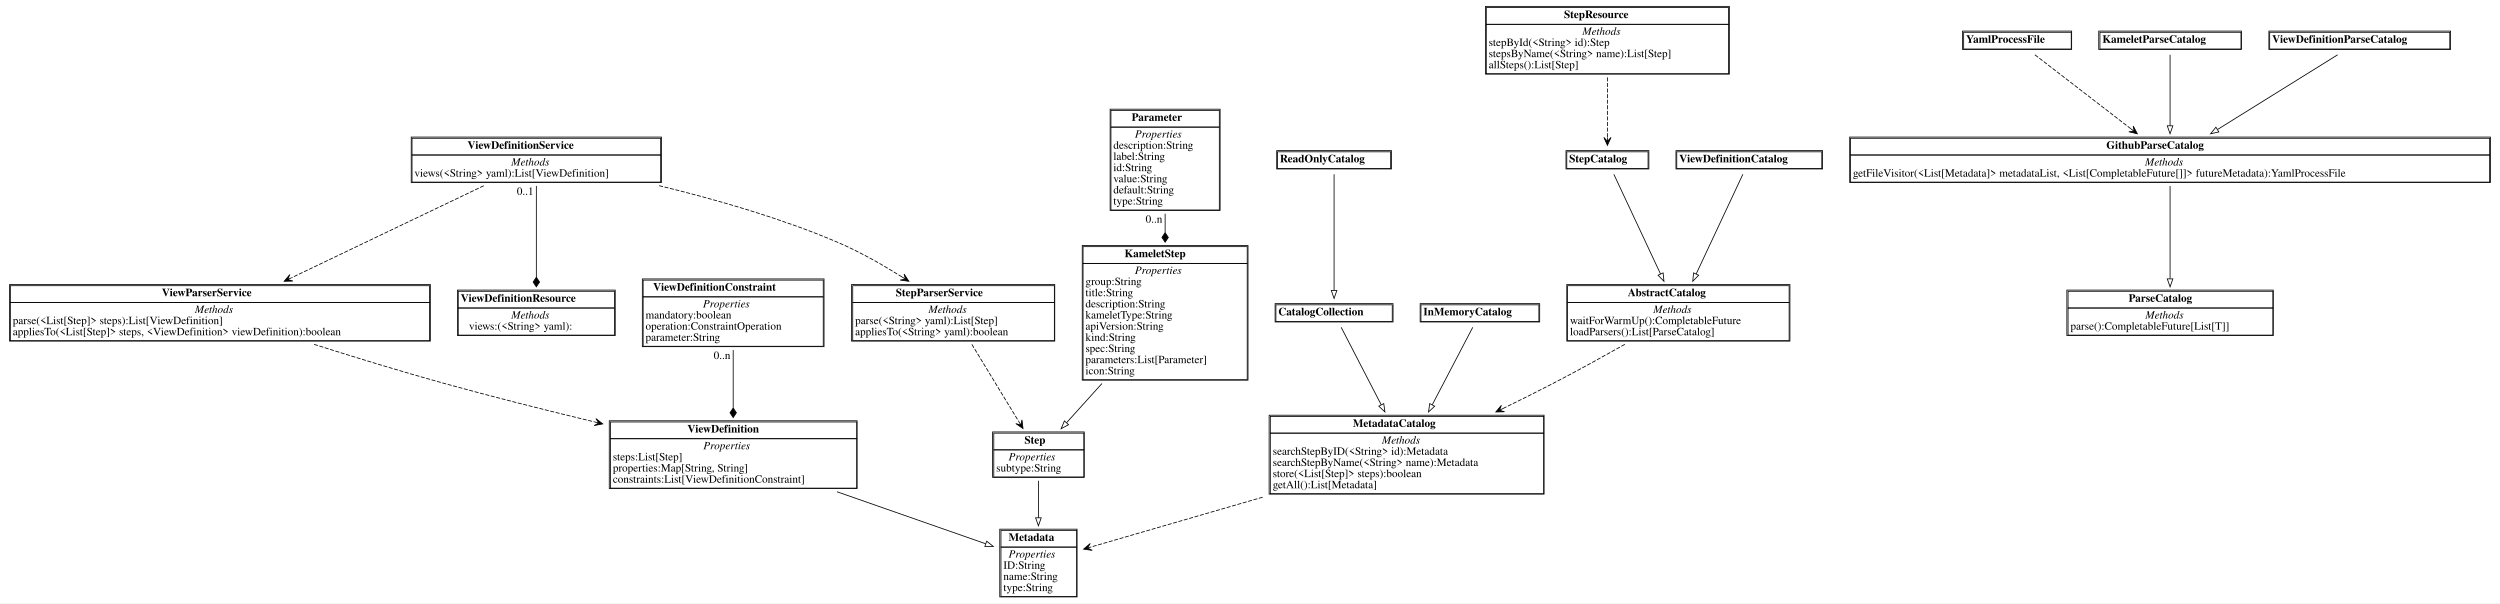
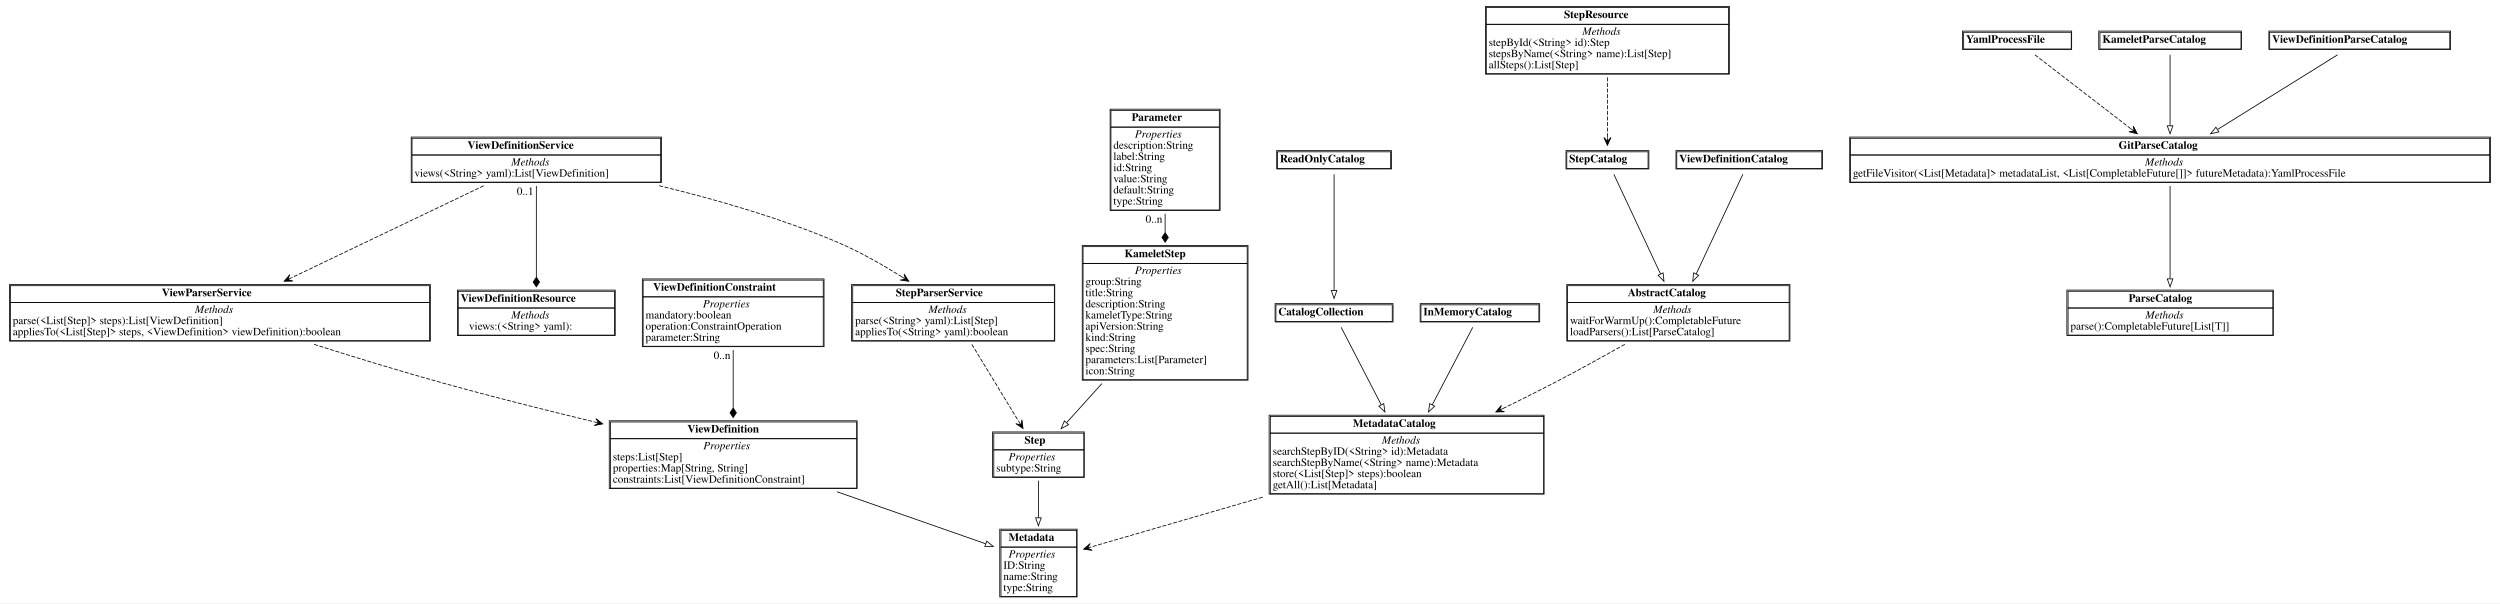
<svg xmlns="http://www.w3.org/2000/svg" width="3137pt" height="757pt" viewBox="0.00 0.00 3137.00 757.00">
  <g id="graph0" class="graph" transform="scale(1 1) rotate(0) translate(4 753)">
    <polygon fill="white" stroke="transparent" points="-4,4 -4,-753 3133,-753 3133,4 -4,4" />
    <g id="node1" class="node">
      <polygon fill="none" stroke="black" points="1963,-373.5 1963,-394.5 2241,-394.5 2241,-373.5 1963,-373.5" />
      <text text-anchor="start" x="2038.5" y="-381.3" font-family="Times,serif" font-weight="bold" font-size="14.00">AbstractCatalog</text>
      <polygon fill="none" stroke="black" points="1963,-325.5 1963,-373.5 2241,-373.5 2241,-325.5 1963,-325.5" />
      <text text-anchor="start" x="2070.5" y="-360.3" font-family="Times,serif" font-style="italic" font-size="14.00">Methods</text>
      <text text-anchor="start" x="1966" y="-346.3" font-family="Times,serif" font-size="14.00">waitForWarmUp():CompletableFuture</text>
      <text text-anchor="start" x="1966" y="-332.3" font-family="Times,serif" font-size="14.00">loadParsers():List[ParseCatalog]</text>
      <polygon fill="none" stroke="black" points="1962,-325 1962,-396 2242,-396 2242,-325 1962,-325" />
    </g>
    <g id="node2" class="node">
      <polygon fill="none" stroke="black" points="1590,-209.5 1590,-230.5 1933,-230.5 1933,-209.5 1590,-209.5" />
      <text text-anchor="start" x="1693.5" y="-217.3" font-family="Times,serif" font-weight="bold" font-size="14.00">MetadataCatalog</text>
      <polygon fill="none" stroke="black" points="1590,-133.5 1590,-209.5 1933,-209.5 1933,-133.5 1590,-133.5" />
      <text text-anchor="start" x="1730" y="-196.3" font-family="Times,serif" font-style="italic" font-size="14.00">Methods</text>
      <text text-anchor="start" x="1593" y="-182.3" font-family="Times,serif" font-size="14.00">searchStepByID(&lt;String&gt; id):Metadata</text>
      <text text-anchor="start" x="1593" y="-168.3" font-family="Times,serif" font-size="14.00">searchStepByName(&lt;String&gt; name):Metadata</text>
      <text text-anchor="start" x="1593" y="-154.3" font-family="Times,serif" font-size="14.00">store(&lt;List[Step]&gt; steps):boolean</text>
      <text text-anchor="start" x="1593" y="-140.3" font-family="Times,serif" font-size="14.00">getAll():List[Metadata]</text>
      <polygon fill="none" stroke="black" points="1588.5,-133 1588.5,-232 1933.5,-232 1933.5,-133 1588.5,-133" />
    </g>
    <g id="edge1" class="edge">
      <path fill="none" stroke="black" stroke-dasharray="5,2" d="M2034.86,-320.92C2007.23,-305.34 1974.78,-287.44 1945,-272 1924.76,-261.51 1903.08,-250.7 1881.96,-240.4" />
      <polygon fill="black" stroke="black" points="1872.94,-236.02 1883.9,-236.34 1877.44,-238.2 1881.94,-240.39 1881.94,-240.39 1881.94,-240.39 1877.44,-238.2 1879.97,-244.44 1872.94,-236.02 1872.94,-236.02" />
    </g>
    <g id="node12" class="node">
      <polygon fill="none" stroke="black" points="1252,-66.5 1252,-87.5 1347,-87.5 1347,-66.5 1252,-66.5" />
      <text text-anchor="start" x="1261.5" y="-74.3" font-family="Times,serif" font-weight="bold" font-size="14.00">Metadata</text>
      <polygon fill="none" stroke="black" points="1252,-4.5 1252,-66.5 1347,-66.5 1347,-4.5 1252,-4.5" />
      <text text-anchor="start" x="1261.5" y="-53.3" font-family="Times,serif" font-style="italic" font-size="14.00">Properties</text>
      <text text-anchor="start" x="1255" y="-39.3" font-family="Times,serif" font-size="14.00">ID:String</text>
      <text text-anchor="start" x="1255" y="-25.3" font-family="Times,serif" font-size="14.00">name:String</text>
      <text text-anchor="start" x="1255" y="-11.3" font-family="Times,serif" font-size="14.00">type:String</text>
      <polygon fill="none" stroke="black" points="1250.5,-4 1250.5,-89 1347.5,-89 1347.5,-4 1250.5,-4" />
    </g>
    <g id="edge10" class="edge">
      <path fill="none" stroke="black" stroke-dasharray="5,2" d="M1580.39,-129.12C1504.83,-107.2 1421.7,-83.09 1365.53,-66.8" />
      <polygon fill="black" stroke="black" points="1355.71,-63.95 1366.57,-62.41 1360.52,-65.34 1365.32,-66.74 1365.32,-66.74 1365.32,-66.74 1360.52,-65.34 1364.06,-71.06 1355.71,-63.95 1355.71,-63.95" />
    </g>
    <g id="node3" class="node">
      <polygon fill="none" stroke="black" points="1962,-541.5 1962,-562.5 2064,-562.5 2064,-541.5 1962,-541.5" />
      <text text-anchor="start" x="1965" y="-549.3" font-family="Times,serif" font-weight="bold" font-size="14.00">StepCatalog</text>
      <polygon fill="none" stroke="black" points="1961,-541 1961,-564 2065,-564 2065,-541 1961,-541" />
    </g>
    <g id="edge2" class="edge">
      <path fill="none" stroke="black" d="M2021.06,-534.3C2034.16,-506.34 2060.53,-450.03 2079.62,-409.27" />
      <polygon fill="none" stroke="black" points="2082.87,-410.6 2083.94,-400.05 2076.53,-407.63 2082.87,-410.6" />
    </g>
    <g id="node4" class="node">
      <polygon fill="none" stroke="black" points="2100,-541.5 2100,-562.5 2282,-562.5 2282,-541.5 2100,-541.5" />
      <text text-anchor="start" x="2103" y="-549.3" font-family="Times,serif" font-weight="bold" font-size="14.00">ViewDefinitionCatalog</text>
      <polygon fill="none" stroke="black" points="2099,-541 2099,-564 2283,-564 2283,-541 2099,-541" />
    </g>
    <g id="edge3" class="edge">
      <path fill="none" stroke="black" d="M2182.94,-534.3C2169.84,-506.34 2143.47,-450.03 2124.38,-409.27" />
      <polygon fill="none" stroke="black" points="2127.47,-407.63 2120.06,-400.05 2121.13,-410.6 2127.47,-407.63" />
    </g>
    <g id="node5" class="node">
      <polygon fill="none" stroke="black" points="1861,-722.5 1861,-743.5 2165,-743.5 2165,-722.5 1861,-722.5" />
      <text text-anchor="start" x="1958.5" y="-730.3" font-family="Times,serif" font-weight="bold" font-size="14.00">StepResource</text>
      <polygon fill="none" stroke="black" points="1861,-660.5 1861,-722.5 2165,-722.5 2165,-660.5 1861,-660.5" />
      <text text-anchor="start" x="1981.5" y="-709.3" font-family="Times,serif" font-style="italic" font-size="14.00">Methods</text>
      <text text-anchor="start" x="1864" y="-695.3" font-family="Times,serif" font-size="14.00">stepById(&lt;String&gt; id):Step</text>
      <text text-anchor="start" x="1864" y="-681.3" font-family="Times,serif" font-size="14.00">stepsByName(&lt;String&gt; name):List[Step]</text>
      <text text-anchor="start" x="1864" y="-667.3" font-family="Times,serif" font-size="14.00">allSteps():List[Step]</text>
      <polygon fill="none" stroke="black" points="1860,-660 1860,-745 2166,-745 2166,-660 1860,-660" />
    </g>
    <g id="edge4" class="edge">
      <path fill="none" stroke="black" stroke-dasharray="5,2" d="M2013,-655.89C2013,-631.3 2013,-601.78 2013,-580.76" />
      <polygon fill="black" stroke="black" points="2013,-570.62 2017.5,-580.62 2013,-575.62 2013,-580.62 2013,-580.62 2013,-580.62 2013,-575.62 2008.5,-580.62 2013,-570.62 2013,-570.62" />
    </g>
    <g id="node6" class="node">
      <polygon fill="none" stroke="black" points="571,-366.5 571,-387.5 767,-387.5 767,-366.5 571,-366.5" />
      <text text-anchor="start" x="574" y="-374.3" font-family="Times,serif" font-weight="bold" font-size="14.00">ViewDefinitionResource</text>
      <polygon fill="none" stroke="black" points="571,-332.5 571,-366.5 767,-366.5 767,-332.5 571,-332.5" />
      <text text-anchor="start" x="637.5" y="-353.3" font-family="Times,serif" font-style="italic" font-size="14.00">Methods</text>
      <text text-anchor="start" x="584.5" y="-339.3" font-family="Times,serif" font-size="14.00">views:(&lt;String&gt; yaml):</text>
      <polygon fill="none" stroke="black" points="570,-332 570,-389 768,-389 768,-332 570,-332" />
    </g>
    <g id="node7" class="node">
      <polygon fill="none" stroke="black" points="513,-558.5 513,-579.5 825,-579.5 825,-558.5 513,-558.5" />
      <text text-anchor="start" x="582.5" y="-566.3" font-family="Times,serif" font-weight="bold" font-size="14.00">ViewDefinitionService</text>
      <polygon fill="none" stroke="black" points="513,-524.5 513,-558.5 825,-558.5 825,-524.5 513,-524.5" />
      <text text-anchor="start" x="637.5" y="-545.3" font-family="Times,serif" font-style="italic" font-size="14.00">Methods</text>
      <text text-anchor="start" x="516" y="-531.3" font-family="Times,serif" font-size="14.00">views(&lt;String&gt; yaml):List[ViewDefinition]</text>
      <polygon fill="none" stroke="black" points="512,-524 512,-581 826,-581 826,-524 512,-524" />
    </g>
    <g id="edge5" class="edge">
      <path fill="none" stroke="black" d="M669,-519.7C669,-488.37 669,-440.25 669,-405.31" />
      <polygon fill="black" stroke="black" points="669,-405.09 665,-399.09 669,-393.09 673,-399.09 669,-405.09" />
      <text text-anchor="middle" x="655" y="-508.5" font-family="Times,serif" font-size="14.00">0..1</text>
    </g>
    <g id="node8" class="node">
      <polygon fill="none" stroke="black" points="1066,-373.5 1066,-394.5 1319,-394.5 1319,-373.5 1066,-373.5" />
      <text text-anchor="start" x="1120" y="-381.3" font-family="Times,serif" font-weight="bold" font-size="14.00">StepParserService</text>
      <polygon fill="none" stroke="black" points="1066,-325.5 1066,-373.5 1319,-373.5 1319,-325.5 1066,-325.5" />
      <text text-anchor="start" x="1161" y="-360.3" font-family="Times,serif" font-style="italic" font-size="14.00">Methods</text>
      <text text-anchor="start" x="1069" y="-346.3" font-family="Times,serif" font-size="14.00">parse(&lt;String&gt; yaml):List[Step]</text>
      <text text-anchor="start" x="1069" y="-332.3" font-family="Times,serif" font-size="14.00">appliesTo(&lt;String&gt; yaml):boolean</text>
      <polygon fill="none" stroke="black" points="1064.5,-325 1064.5,-396 1319.5,-396 1319.5,-325 1064.5,-325" />
    </g>
    <g id="edge8" class="edge">
      <path fill="none" stroke="black" stroke-dasharray="5,2" d="M823.09,-519.99C892.97,-503.12 975.72,-479.46 1047,-449 1074.69,-437.17 1103.44,-420.79 1127.96,-405.41" />
      <polygon fill="black" stroke="black" points="1136.45,-400.02 1130.42,-409.18 1132.23,-402.7 1128,-405.38 1128,-405.38 1128,-405.38 1132.23,-402.7 1125.59,-401.58 1136.45,-400.02 1136.45,-400.02" />
    </g>
    <g id="node10" class="node">
      <polygon fill="none" stroke="black" points="9,-373.5 9,-394.5 535,-394.5 535,-373.5 9,-373.5" />
      <text text-anchor="start" x="199" y="-381.3" font-family="Times,serif" font-weight="bold" font-size="14.00">ViewParserService</text>
      <polygon fill="none" stroke="black" points="9,-325.5 9,-373.5 535,-373.5 535,-325.5 9,-325.5" />
      <text text-anchor="start" x="240.5" y="-360.3" font-family="Times,serif" font-style="italic" font-size="14.00">Methods</text>
      <text text-anchor="start" x="12" y="-346.3" font-family="Times,serif" font-size="14.00">parse(&lt;List[Step]&gt; steps):List[ViewDefinition]</text>
      <text text-anchor="start" x="12" y="-332.3" font-family="Times,serif" font-size="14.00">appliesTo(&lt;List[Step]&gt; steps, &lt;ViewDefinition&gt; viewDefinition):boolean</text>
      <polygon fill="none" stroke="black" points="8,-325 8,-396 536,-396 536,-325 8,-325" />
    </g>
    <g id="edge9" class="edge">
      <path fill="none" stroke="black" stroke-dasharray="5,2" d="M603,-519.91C537.03,-488.34 435.12,-439.57 361.81,-404.48" />
      <polygon fill="black" stroke="black" points="352.57,-400.06 363.53,-400.32 357.08,-402.22 361.59,-404.38 361.59,-404.38 361.59,-404.38 357.08,-402.22 359.65,-408.44 352.57,-400.06 352.57,-400.06" />
    </g>
    <g id="node9" class="node">
      <polygon fill="none" stroke="black" points="1243,-188.5 1243,-209.5 1356,-209.5 1356,-188.5 1243,-188.5" />
      <text text-anchor="start" x="1281.5" y="-196.3" font-family="Times,serif" font-weight="bold" font-size="14.00">Step</text>
      <polygon fill="none" stroke="black" points="1243,-154.5 1243,-188.5 1356,-188.5 1356,-154.5 1243,-154.5" />
      <text text-anchor="start" x="1261.5" y="-175.3" font-family="Times,serif" font-style="italic" font-size="14.00">Properties</text>
      <text text-anchor="start" x="1246" y="-161.3" font-family="Times,serif" font-size="14.00">subtype:String</text>
      <polygon fill="none" stroke="black" points="1241.5,-154 1241.5,-211 1356.5,-211 1356.5,-154 1241.5,-154" />
    </g>
    <g id="edge6" class="edge">
      <path fill="none" stroke="black" stroke-dasharray="5,2" d="M1215.48,-320.88C1232.93,-292.17 1256.68,-253.11 1274.39,-223.97" />
      <polygon fill="black" stroke="black" points="1279.68,-215.27 1278.33,-226.16 1277.09,-219.55 1274.49,-223.82 1274.49,-223.82 1274.49,-223.82 1277.09,-219.55 1270.64,-221.48 1279.68,-215.27 1279.68,-215.27" />
    </g>
    <g id="edge18" class="edge">
      <path fill="none" stroke="black" d="M1299,-149.74C1299,-135.9 1299,-119.26 1299,-103.46" />
      <polygon fill="none" stroke="black" points="1302.5,-103.23 1299,-93.23 1295.5,-103.23 1302.5,-103.23" />
    </g>
    <g id="node11" class="node">
      <polygon fill="none" stroke="black" points="762,-202.5 762,-223.5 1071,-223.5 1071,-202.5 762,-202.5" />
      <text text-anchor="start" x="858.5" y="-210.3" font-family="Times,serif" font-weight="bold" font-size="14.00">ViewDefinition</text>
      <polygon fill="none" stroke="black" points="762,-140.5 762,-202.5 1071,-202.5 1071,-140.5 762,-140.5" />
      <text text-anchor="start" x="878.5" y="-189.3" font-family="Times,serif" font-style="italic" font-size="14.00">Properties</text>
      <text text-anchor="start" x="765" y="-175.3" font-family="Times,serif" font-size="14.00">steps:List[Step]</text>
      <text text-anchor="start" x="765" y="-161.3" font-family="Times,serif" font-size="14.00">properties:Map[String, String]</text>
      <text text-anchor="start" x="765" y="-147.3" font-family="Times,serif" font-size="14.00">constraints:List[ViewDefinitionConstraint]</text>
      <polygon fill="none" stroke="black" points="760.5,-140 760.5,-225 1071.5,-225 1071.5,-140 760.5,-140" />
    </g>
    <g id="edge7" class="edge">
      <path fill="none" stroke="black" stroke-dasharray="5,2" d="M390.12,-320.91C440.15,-305.04 499.21,-286.92 553,-272 614.43,-254.96 682.2,-237.97 742.38,-223.49" />
      <polygon fill="black" stroke="black" points="752.35,-221.09 743.68,-227.8 747.49,-222.26 742.63,-223.43 742.63,-223.43 742.63,-223.43 747.49,-222.26 741.58,-219.05 752.35,-221.09 752.35,-221.09" />
    </g>
    <g id="edge21" class="edge">
      <path fill="none" stroke="black" d="M1046.2,-135.95C1108.95,-113.99 1181.51,-88.6 1232.76,-70.68" />
      <polygon fill="none" stroke="black" points="1234.11,-73.91 1242.39,-67.3 1231.8,-67.3 1234.11,-73.91" />
    </g>
    <g id="node13" class="node">
      <polygon fill="none" stroke="black" points="2591,-366.5 2591,-387.5 2848,-387.5 2848,-366.5 2591,-366.5" />
      <text text-anchor="start" x="2667" y="-374.3" font-family="Times,serif" font-weight="bold" font-size="14.00">ParseCatalog</text>
      <polygon fill="none" stroke="black" points="2591,-332.5 2591,-366.5 2848,-366.5 2848,-332.5 2591,-332.5" />
      <text text-anchor="start" x="2688" y="-353.3" font-family="Times,serif" font-style="italic" font-size="14.00">Methods</text>
      <text text-anchor="start" x="2594" y="-339.3" font-family="Times,serif" font-size="14.00">parse():CompletableFuture[List[T]]</text>
      <polygon fill="none" stroke="black" points="2589.5,-332 2589.5,-389 2848.5,-389 2848.5,-332 2589.5,-332" />
    </g>
    <g id="node14" class="node">
      <polygon fill="none" stroke="black" points="1597,-349.5 1597,-370.5 1743,-370.5 1743,-349.5 1597,-349.5" />
      <text text-anchor="start" x="1600" y="-357.3" font-family="Times,serif" font-weight="bold" font-size="14.00">CatalogCollection</text>
      <polygon fill="none" stroke="black" points="1596,-349 1596,-372 1744,-372 1744,-349 1596,-349" />
    </g>
    <g id="edge11" class="edge">
      <path fill="none" stroke="black" d="M1678.89,-342.3C1690.47,-319.91 1711.33,-279.57 1729.12,-245.15" />
      <polygon fill="none" stroke="black" points="1732.33,-246.57 1733.81,-236.08 1726.11,-243.36 1732.33,-246.57" />
    </g>
    <g id="node15" class="node">
      <polygon fill="none" stroke="black" points="1779,-349.5 1779,-370.5 1927,-370.5 1927,-349.5 1779,-349.5" />
      <text text-anchor="start" x="1782" y="-357.3" font-family="Times,serif" font-weight="bold" font-size="14.00">InMemoryCatalog</text>
      <polygon fill="none" stroke="black" points="1778,-349 1778,-372 1928,-372 1928,-349 1778,-349" />
    </g>
    <g id="edge12" class="edge">
      <path fill="none" stroke="black" d="M1844.01,-342.3C1832.31,-319.91 1811.22,-279.57 1793.23,-245.15" />
      <polygon fill="none" stroke="black" points="1796.22,-243.32 1788.49,-236.08 1790.02,-246.56 1796.22,-243.32" />
    </g>
    <g id="node16" class="node">
      <polygon fill="none" stroke="black" points="1599,-541.5 1599,-562.5 1741,-562.5 1741,-541.5 1599,-541.5" />
      <text text-anchor="start" x="1602" y="-549.3" font-family="Times,serif" font-weight="bold" font-size="14.00">ReadOnlyCatalog</text>
      <polygon fill="none" stroke="black" points="1598,-541 1598,-564 1742,-564 1742,-541 1598,-541" />
    </g>
    <g id="edge13" class="edge">
      <path fill="none" stroke="black" d="M1670,-534.3C1670,-501.17 1670,-428.25 1670,-388.55" />
      <polygon fill="none" stroke="black" points="1673.5,-388.52 1670,-378.52 1666.5,-388.52 1673.5,-388.52" />
    </g>
    <g id="node17" class="node">
      <polygon fill="none" stroke="black" points="2318,-558.5 2318,-579.5 3120,-579.5 3120,-558.5 2318,-558.5" />
-       <text text-anchor="start" x="2639" y="-566.3" font-family="Times,serif" font-weight="bold" font-size="14.00">GithubParseCatalog</text>
+       <text text-anchor="start" x="2654.5" y="-566.3" font-family="Times,serif" font-weight="bold" font-size="14.00">GitParseCatalog</text>
      <polygon fill="none" stroke="black" points="2318,-524.5 2318,-558.5 3120,-558.5 3120,-524.5 2318,-524.5" />
      <text text-anchor="start" x="2687.5" y="-545.3" font-family="Times,serif" font-style="italic" font-size="14.00">Methods</text>
      <text text-anchor="start" x="2321" y="-531.3" font-family="Times,serif" font-size="14.00">getFileVisitor(&lt;List[Metadata]&gt; metadataList, &lt;List[CompletableFuture[]]&gt; futureMetadata):YamlProcessFile</text>
      <polygon fill="none" stroke="black" points="2317,-524 2317,-581 3121,-581 3121,-524 2317,-524" />
    </g>
    <g id="edge14" class="edge">
      <path fill="none" stroke="black" d="M2719,-519.7C2719,-487.82 2719,-438.56 2719,-403.48" />
      <polygon fill="none" stroke="black" points="2722.5,-403.09 2719,-393.09 2715.5,-403.09 2722.5,-403.09" />
    </g>
    <g id="node18" class="node">
      <polygon fill="none" stroke="black" points="2460,-691.5 2460,-712.5 2595,-712.5 2595,-691.5 2460,-691.5" />
      <text text-anchor="start" x="2463" y="-699.3" font-family="Times,serif" font-weight="bold" font-size="14.00">YamlProcessFile</text>
      <polygon fill="none" stroke="black" points="2458.5,-691 2458.5,-714 2595.5,-714 2595.5,-691 2458.5,-691" />
    </g>
    <g id="edge15" class="edge">
      <path fill="none" stroke="black" stroke-dasharray="5,2" d="M2549.4,-684.23C2578.77,-661.6 2631.1,-621.25 2669.89,-591.35" />
      <polygon fill="black" stroke="black" points="2677.95,-585.14 2672.78,-594.81 2673.99,-588.19 2670.03,-591.25 2670.03,-591.25 2670.03,-591.25 2673.99,-588.19 2667.29,-587.68 2677.95,-585.14 2677.95,-585.14" />
    </g>
    <g id="node19" class="node">
      <polygon fill="none" stroke="black" points="2631,-691.5 2631,-712.5 2808,-712.5 2808,-691.5 2631,-691.5" />
      <text text-anchor="start" x="2634" y="-699.3" font-family="Times,serif" font-weight="bold" font-size="14.00">KameletParseCatalog</text>
      <polygon fill="none" stroke="black" points="2629.5,-691 2629.5,-714 2808.5,-714 2808.5,-691 2629.5,-691" />
    </g>
    <g id="edge16" class="edge">
      <path fill="none" stroke="black" d="M2719,-684.23C2719,-662.54 2719,-624.6 2719,-595.16" />
      <polygon fill="none" stroke="black" points="2722.5,-595.14 2719,-585.14 2715.5,-595.14 2722.5,-595.14" />
    </g>
    <g id="node20" class="node">
      <polygon fill="none" stroke="black" points="2844,-691.5 2844,-712.5 3070,-712.5 3070,-691.5 2844,-691.5" />
      <text text-anchor="start" x="2847" y="-699.3" font-family="Times,serif" font-weight="bold" font-size="14.00">ViewDefinitionParseCatalog</text>
      <polygon fill="none" stroke="black" points="2843,-691 2843,-714 3071,-714 3071,-691 2843,-691" />
    </g>
    <g id="edge17" class="edge">
      <path fill="none" stroke="black" d="M2929.23,-684.23C2892.52,-661.41 2826.87,-620.58 2778.67,-590.6" />
      <polygon fill="none" stroke="black" points="2780.22,-587.45 2769.88,-585.14 2776.53,-593.39 2780.22,-587.45" />
    </g>
    <g id="node21" class="node">
      <polygon fill="none" stroke="black" points="1390,-593.5 1390,-614.5 1526,-614.5 1526,-593.5 1390,-593.5" />
      <text text-anchor="start" x="1416" y="-601.3" font-family="Times,serif" font-weight="bold" font-size="14.00">Parameter</text>
      <polygon fill="none" stroke="black" points="1390,-489.5 1390,-593.5 1526,-593.5 1526,-489.5 1390,-489.5" />
      <text text-anchor="start" x="1420" y="-580.3" font-family="Times,serif" font-style="italic" font-size="14.00">Properties</text>
      <text text-anchor="start" x="1393" y="-566.3" font-family="Times,serif" font-size="14.00">description:String</text>
      <text text-anchor="start" x="1393" y="-552.3" font-family="Times,serif" font-size="14.00">label:String</text>
      <text text-anchor="start" x="1393" y="-538.3" font-family="Times,serif" font-size="14.00">id:String</text>
      <text text-anchor="start" x="1393" y="-524.3" font-family="Times,serif" font-size="14.00">value:String</text>
      <text text-anchor="start" x="1393" y="-510.3" font-family="Times,serif" font-size="14.00">default:String</text>
      <text text-anchor="start" x="1393" y="-496.3" font-family="Times,serif" font-size="14.00">type:String</text>
      <polygon fill="none" stroke="black" points="1389,-489 1389,-616 1527,-616 1527,-489 1389,-489" />
    </g>
    <g id="node22" class="node">
      <polygon fill="none" stroke="black" points="1355,-422.5 1355,-443.5 1561,-443.5 1561,-422.5 1355,-422.5" />
      <text text-anchor="start" x="1407" y="-430.3" font-family="Times,serif" font-weight="bold" font-size="14.00">KameletStep</text>
      <polygon fill="none" stroke="black" points="1355,-276.5 1355,-422.5 1561,-422.5 1561,-276.5 1355,-276.5" />
      <text text-anchor="start" x="1420" y="-409.3" font-family="Times,serif" font-style="italic" font-size="14.00">Properties</text>
      <text text-anchor="start" x="1358" y="-395.3" font-family="Times,serif" font-size="14.00">group:String</text>
      <text text-anchor="start" x="1358" y="-381.3" font-family="Times,serif" font-size="14.00">title:String</text>
      <text text-anchor="start" x="1358" y="-367.3" font-family="Times,serif" font-size="14.00">description:String</text>
      <text text-anchor="start" x="1358" y="-353.3" font-family="Times,serif" font-size="14.00">kameletType:String</text>
      <text text-anchor="start" x="1358" y="-339.3" font-family="Times,serif" font-size="14.00">apiVersion:String</text>
      <text text-anchor="start" x="1358" y="-325.3" font-family="Times,serif" font-size="14.00">kind:String</text>
      <text text-anchor="start" x="1358" y="-311.3" font-family="Times,serif" font-size="14.00">spec:String</text>
      <text text-anchor="start" x="1358" y="-297.3" font-family="Times,serif" font-size="14.00">parameters:List[Parameter]</text>
      <text text-anchor="start" x="1358" y="-283.3" font-family="Times,serif" font-size="14.00">icon:String</text>
      <polygon fill="none" stroke="black" points="1354,-276 1354,-445 1562,-445 1562,-276 1354,-276" />
    </g>
    <g id="edge20" class="edge">
      <path fill="none" stroke="black" d="M1458,-484.78C1458,-477.11 1458,-469.17 1458,-461.19" />
      <polygon fill="black" stroke="black" points="1458,-461.07 1454,-455.07 1458,-449.07 1462,-455.07 1458,-461.07" />
      <text text-anchor="middle" x="1444" y="-473.58" font-family="Times,serif" font-size="14.00">0..n</text>
    </g>
    <g id="edge19" class="edge">
      <path fill="none" stroke="black" d="M1378.73,-271.76C1363.24,-254.61 1347.74,-237.45 1334.58,-222.89" />
      <polygon fill="none" stroke="black" points="1336.83,-220.15 1327.52,-215.07 1331.63,-224.84 1336.83,-220.15" />
    </g>
    <g id="node23" class="node">
      <polygon fill="none" stroke="black" points="803,-380.5 803,-401.5 1029,-401.5 1029,-380.5 803,-380.5" />
      <text text-anchor="start" x="815.5" y="-388.3" font-family="Times,serif" font-weight="bold" font-size="14.00">ViewDefinitionConstraint</text>
      <polygon fill="none" stroke="black" points="803,-318.5 803,-380.5 1029,-380.5 1029,-318.5 803,-318.5" />
      <text text-anchor="start" x="878" y="-367.3" font-family="Times,serif" font-style="italic" font-size="14.00">Properties</text>
      <text text-anchor="start" x="806" y="-353.3" font-family="Times,serif" font-size="14.00">mandatory:boolean</text>
      <text text-anchor="start" x="806" y="-339.3" font-family="Times,serif" font-size="14.00">operation:ConstraintOperation</text>
      <text text-anchor="start" x="806" y="-325.3" font-family="Times,serif" font-size="14.00">parameter:String</text>
      <polygon fill="none" stroke="black" points="802,-318 802,-403 1030,-403 1030,-318 802,-318" />
    </g>
    <g id="edge22" class="edge">
      <path fill="none" stroke="black" d="M916,-313.72C916,-291.62 916,-264.86 916,-241.36" />
      <polygon fill="black" stroke="black" points="916,-241.05 912,-235.05 916,-229.05 920,-235.05 916,-241.05" />
      <text text-anchor="middle" x="902" y="-302.52" font-family="Times,serif" font-size="14.00">0..n</text>
    </g>
  </g>
</svg>
